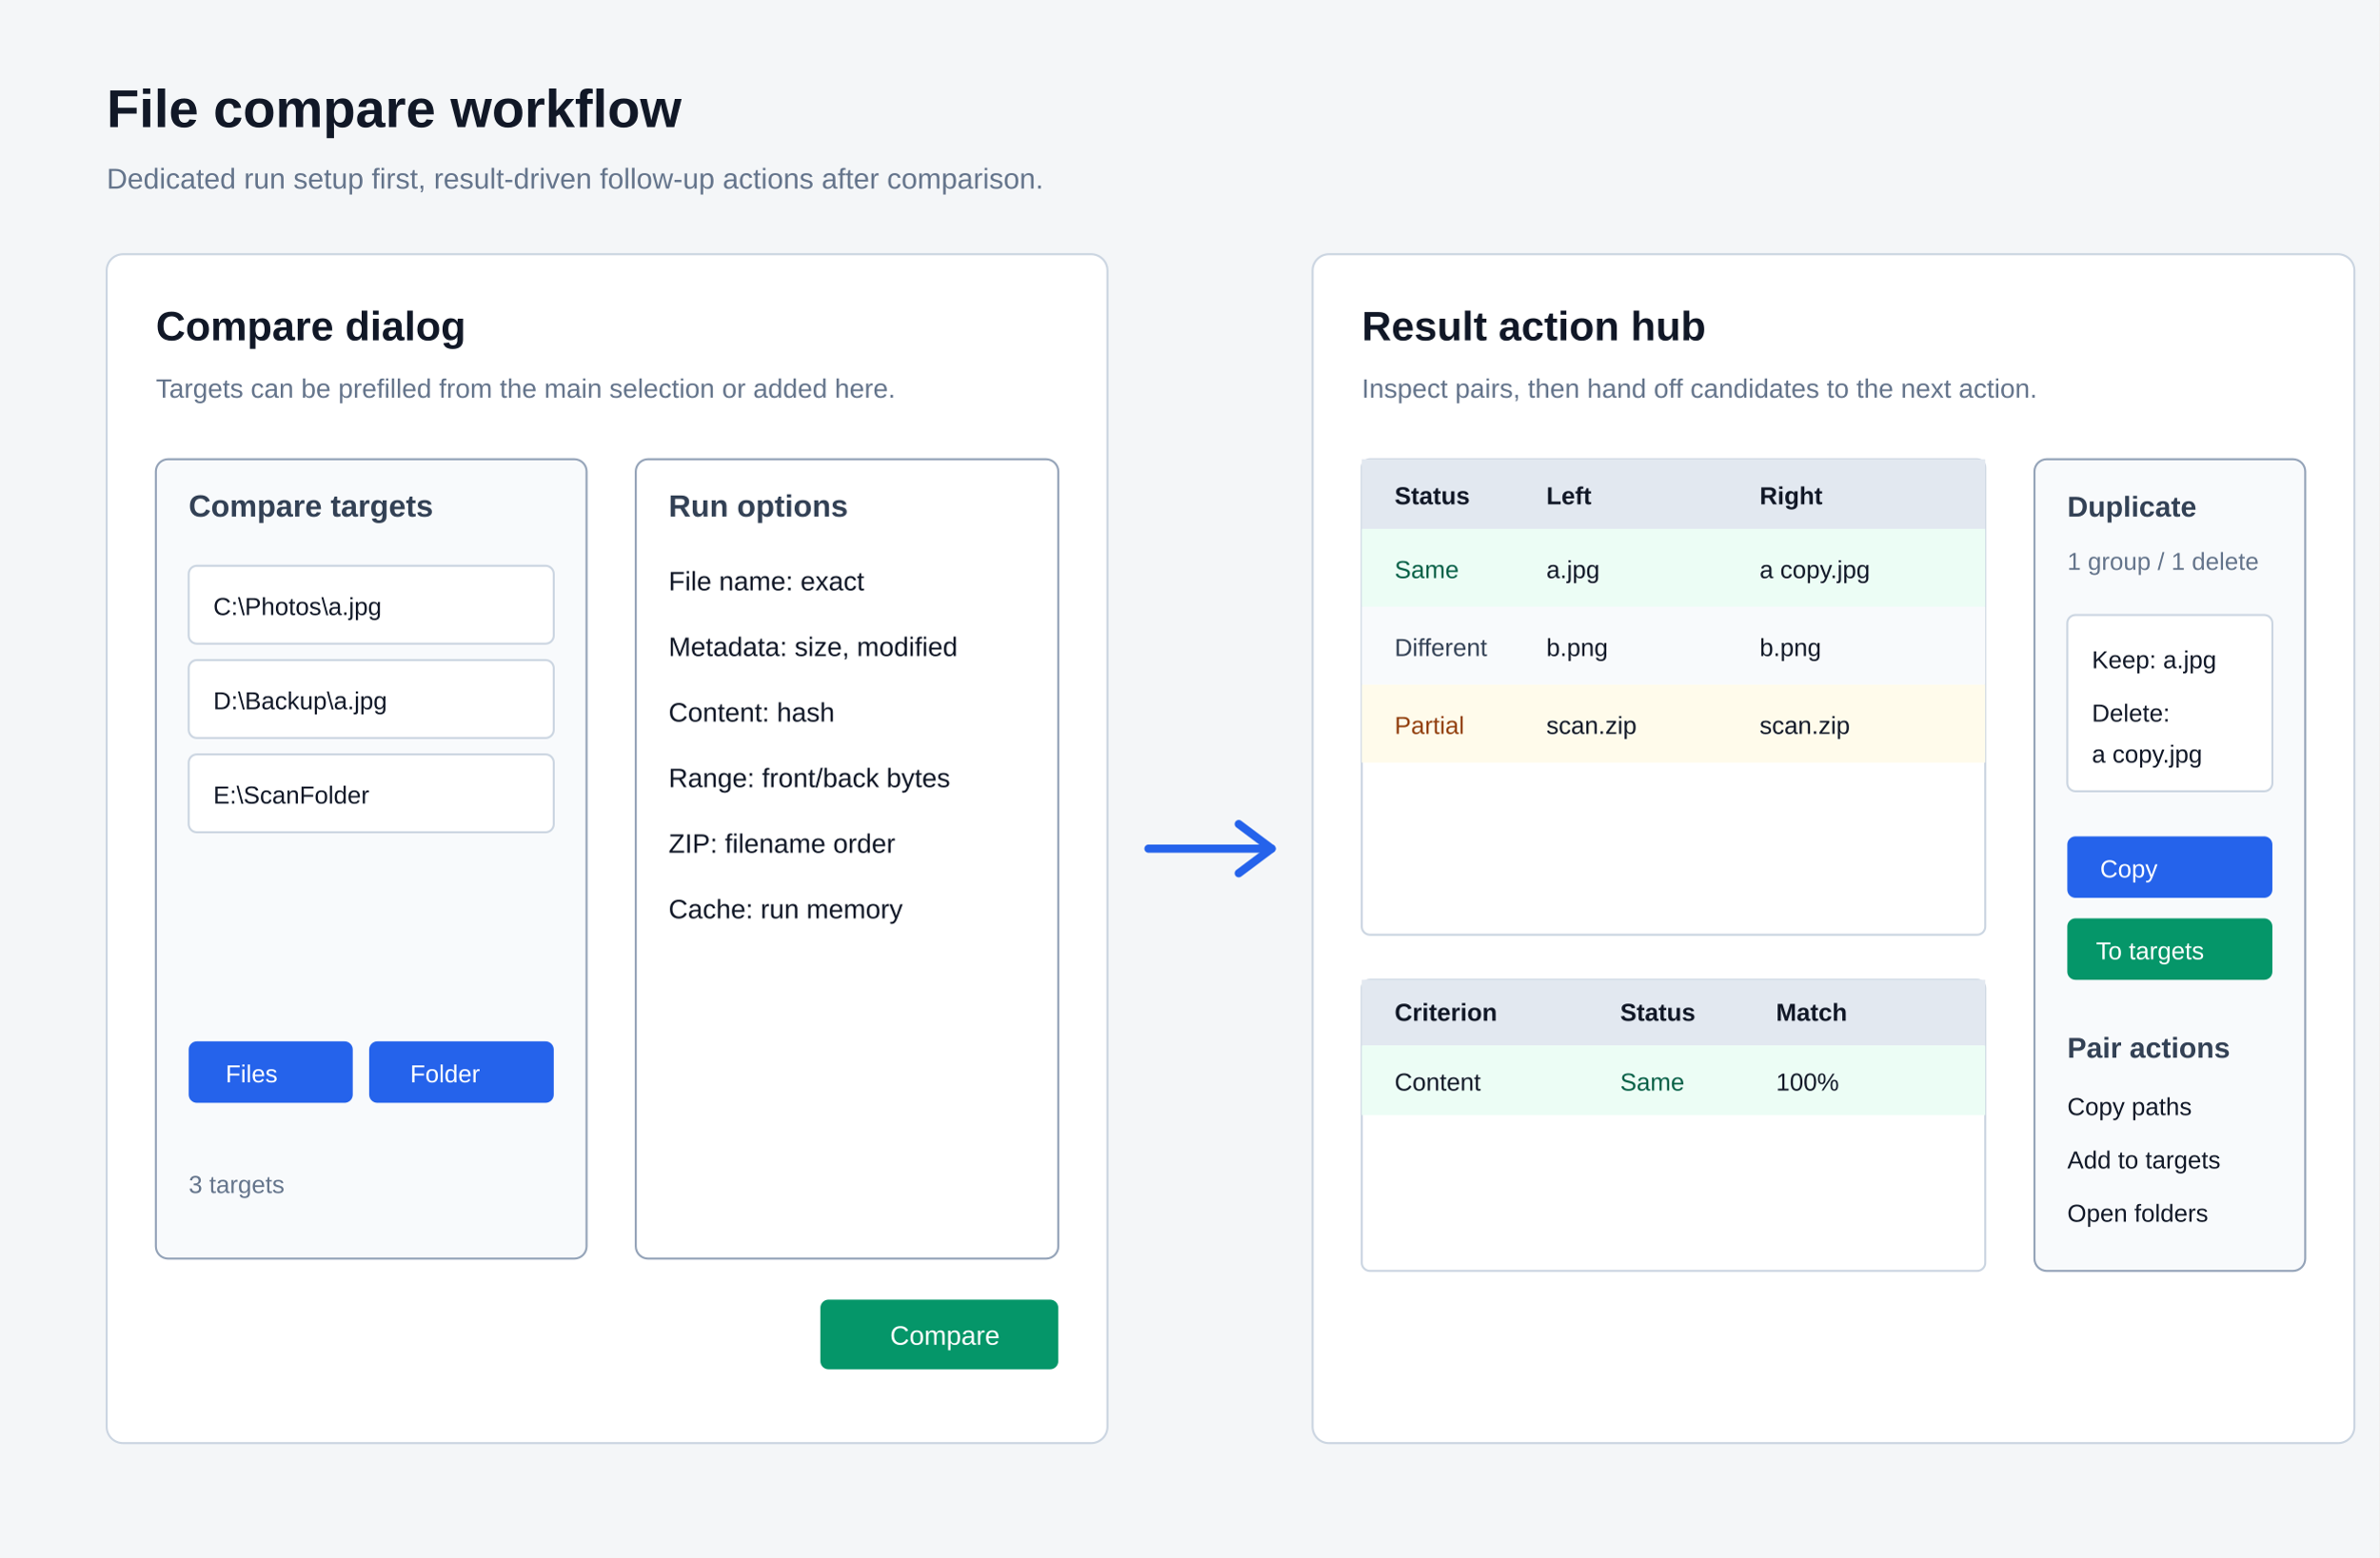
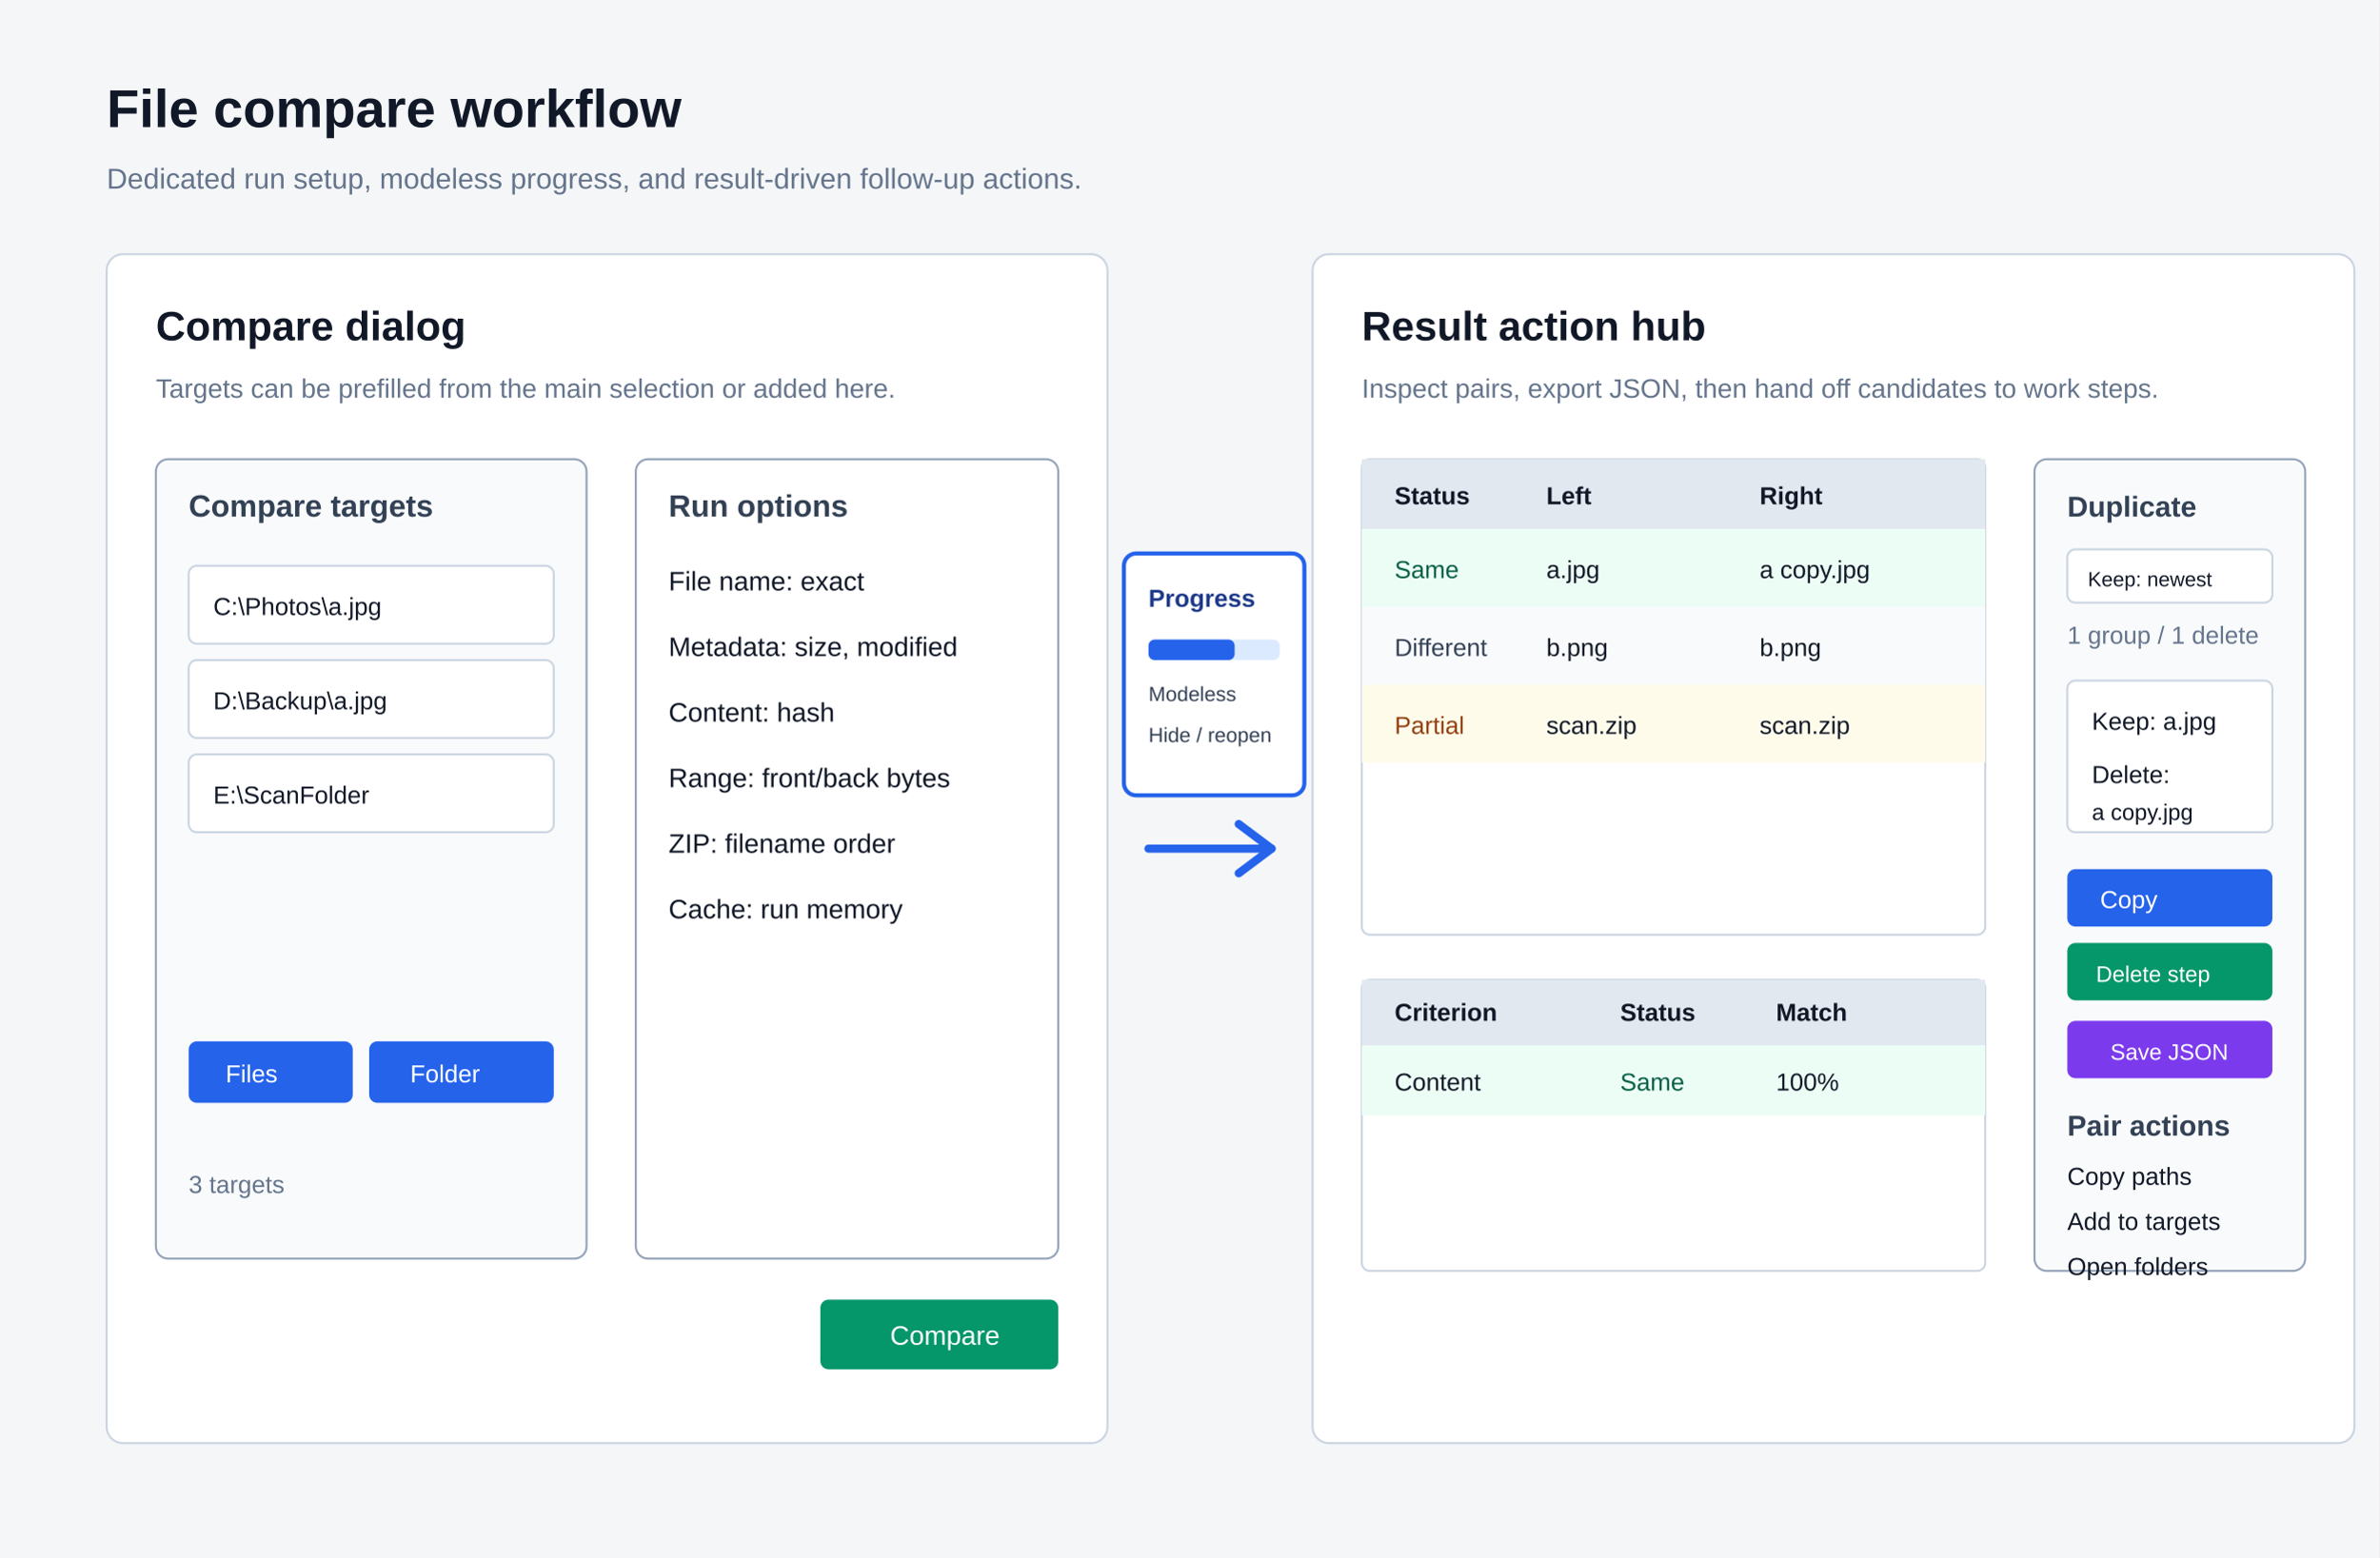
<svg xmlns="http://www.w3.org/2000/svg" width="1160" height="760" viewBox="0 0 1160 760" role="img" aria-labelledby="title desc">
  <rect width="1160" height="760" fill="#f4f6f8" />
  <text x="52" y="62" font-family="Segoe UI, Arial, sans-serif" font-size="26" font-weight="700" fill="#111827">File compare workflow</text>
-   <text x="52" y="92" font-family="Segoe UI, Arial, sans-serif" font-size="14" fill="#64748b">Dedicated run setup first, result-driven follow-up actions after comparison.</text>
+   <text x="52" y="92" font-family="Segoe UI, Arial, sans-serif" font-size="14" fill="#64748b">Dedicated run setup, modeless progress, and result-driven follow-up actions.</text>
  <g transform="translate(52 124)">
    <rect width="488" height="580" rx="8" fill="#ffffff" stroke="#cbd5e1" />
    <text x="24" y="42" font-family="Segoe UI, Arial, sans-serif" font-size="20" font-weight="700" fill="#111827">Compare dialog</text>
    <text x="24" y="70" font-family="Segoe UI, Arial, sans-serif" font-size="13" fill="#64748b">Targets can be prefilled from the main selection or added here.</text>
    <rect x="24" y="100" width="210" height="390" rx="6" fill="#f8fafc" stroke="#94a3b8" />
    <text x="40" y="128" font-family="Segoe UI, Arial, sans-serif" font-size="15" font-weight="700" fill="#334155">Compare targets</text>
    <rect x="40" y="152" width="178" height="38" rx="4" fill="#ffffff" stroke="#cbd5e1" />
    <text x="52" y="176" font-family="Segoe UI, Arial, sans-serif" font-size="12" fill="#111827">C:\Photos\a.jpg</text>
    <rect x="40" y="198" width="178" height="38" rx="4" fill="#ffffff" stroke="#cbd5e1" />
    <text x="52" y="222" font-family="Segoe UI, Arial, sans-serif" font-size="12" fill="#111827">D:\Backup\a.jpg</text>
    <rect x="40" y="244" width="178" height="38" rx="4" fill="#ffffff" stroke="#cbd5e1" />
    <text x="52" y="268" font-family="Segoe UI, Arial, sans-serif" font-size="12" fill="#111827">E:\ScanFolder</text>
    <rect x="40" y="384" width="80" height="30" rx="4" fill="#2563eb" />
    <text x="58" y="404" font-family="Segoe UI, Arial, sans-serif" font-size="12" fill="#ffffff">Files</text>
    <rect x="128" y="384" width="90" height="30" rx="4" fill="#2563eb" />
    <text x="148" y="404" font-family="Segoe UI, Arial, sans-serif" font-size="12" fill="#ffffff">Folder</text>
    <text x="40" y="458" font-family="Segoe UI, Arial, sans-serif" font-size="12" fill="#64748b">3 targets</text>
    <rect x="258" y="100" width="206" height="390" rx="6" fill="#ffffff" stroke="#94a3b8" />
    <text x="274" y="128" font-family="Segoe UI, Arial, sans-serif" font-size="15" font-weight="700" fill="#334155">Run options</text>
    <text x="274" y="164" font-family="Segoe UI, Arial, sans-serif" font-size="13" fill="#111827">File name: exact</text>
    <text x="274" y="196" font-family="Segoe UI, Arial, sans-serif" font-size="13" fill="#111827">Metadata: size, modified</text>
    <text x="274" y="228" font-family="Segoe UI, Arial, sans-serif" font-size="13" fill="#111827">Content: hash</text>
    <text x="274" y="260" font-family="Segoe UI, Arial, sans-serif" font-size="13" fill="#111827">Range: front/back bytes</text>
    <text x="274" y="292" font-family="Segoe UI, Arial, sans-serif" font-size="13" fill="#111827">ZIP: filename order</text>
    <text x="274" y="324" font-family="Segoe UI, Arial, sans-serif" font-size="13" fill="#111827">Cache: run memory</text>
    <rect x="348" y="510" width="116" height="34" rx="4" fill="#059669" />
    <text x="382" y="532" font-family="Segoe UI, Arial, sans-serif" font-size="13" fill="#ffffff">Compare</text>
  </g>
  <path d="M560 414 H620" fill="none" stroke="#2563eb" stroke-width="4" stroke-linecap="round" />
  <path d="M620 414 L604 402 M620 414 L604 426" fill="none" stroke="#2563eb" stroke-width="4" stroke-linecap="round" />
+   <g transform="translate(548 270)">
+     <rect width="88" height="118" rx="6" fill="#ffffff" stroke="#2563eb" stroke-width="2" />
+     <text x="12" y="26" font-family="Segoe UI, Arial, sans-serif" font-size="12" font-weight="700" fill="#1e3a8a">Progress</text>
+     <rect x="12" y="42" width="64" height="10" rx="3" fill="#dbeafe" />
+     <rect x="12" y="42" width="42" height="10" rx="3" fill="#2563eb" />
+     <text x="12" y="72" font-family="Segoe UI, Arial, sans-serif" font-size="10" fill="#334155">Modeless</text>
+     <text x="12" y="92" font-family="Segoe UI, Arial, sans-serif" font-size="10" fill="#334155">Hide / reopen</text>
+   </g>
  <g transform="translate(640 124)">
    <rect width="508" height="580" rx="8" fill="#ffffff" stroke="#cbd5e1" />
    <text x="24" y="42" font-family="Segoe UI, Arial, sans-serif" font-size="20" font-weight="700" fill="#111827">Result action hub</text>
-     <text x="24" y="70" font-family="Segoe UI, Arial, sans-serif" font-size="13" fill="#64748b">Inspect pairs, then hand off candidates to the next action.</text>
+     <text x="24" y="70" font-family="Segoe UI, Arial, sans-serif" font-size="13" fill="#64748b">Inspect pairs, export JSON, then hand off candidates to work steps.</text>
    <rect x="24" y="100" width="304" height="232" rx="4" fill="#ffffff" stroke="#cbd5e1" />
    <rect x="24" y="100" width="304" height="34" fill="#e2e8f0" />
    <text x="40" y="122" font-family="Segoe UI, Arial, sans-serif" font-size="12" font-weight="700" fill="#111827">Status</text>
    <text x="114" y="122" font-family="Segoe UI, Arial, sans-serif" font-size="12" font-weight="700" fill="#111827">Left</text>
    <text x="218" y="122" font-family="Segoe UI, Arial, sans-serif" font-size="12" font-weight="700" fill="#111827">Right</text>
    <rect x="24" y="134" width="304" height="38" fill="#ecfdf5" />
    <text x="40" y="158" font-family="Segoe UI, Arial, sans-serif" font-size="12" fill="#065f46">Same</text>
    <text x="114" y="158" font-family="Segoe UI, Arial, sans-serif" font-size="12" fill="#111827">a.jpg</text>
    <text x="218" y="158" font-family="Segoe UI, Arial, sans-serif" font-size="12" fill="#111827">a copy.jpg</text>
    <rect x="24" y="172" width="304" height="38" fill="#f8fafc" />
    <text x="40" y="196" font-family="Segoe UI, Arial, sans-serif" font-size="12" fill="#334155">Different</text>
    <text x="114" y="196" font-family="Segoe UI, Arial, sans-serif" font-size="12" fill="#111827">b.png</text>
    <text x="218" y="196" font-family="Segoe UI, Arial, sans-serif" font-size="12" fill="#111827">b.png</text>
    <rect x="24" y="210" width="304" height="38" fill="#fffbeb" />
    <text x="40" y="234" font-family="Segoe UI, Arial, sans-serif" font-size="12" fill="#92400e">Partial</text>
    <text x="114" y="234" font-family="Segoe UI, Arial, sans-serif" font-size="12" fill="#111827">scan.zip</text>
    <text x="218" y="234" font-family="Segoe UI, Arial, sans-serif" font-size="12" fill="#111827">scan.zip</text>
    <rect x="24" y="354" width="304" height="142" rx="4" fill="#ffffff" stroke="#cbd5e1" />
    <rect x="24" y="354" width="304" height="32" fill="#e2e8f0" />
    <text x="40" y="374" font-family="Segoe UI, Arial, sans-serif" font-size="12" font-weight="700" fill="#111827">Criterion</text>
    <text x="150" y="374" font-family="Segoe UI, Arial, sans-serif" font-size="12" font-weight="700" fill="#111827">Status</text>
    <text x="226" y="374" font-family="Segoe UI, Arial, sans-serif" font-size="12" font-weight="700" fill="#111827">Match</text>
    <rect x="24" y="386" width="304" height="34" fill="#ecfdf5" />
    <text x="40" y="408" font-family="Segoe UI, Arial, sans-serif" font-size="12" fill="#111827">Content</text>
    <text x="150" y="408" font-family="Segoe UI, Arial, sans-serif" font-size="12" fill="#065f46">Same</text>
    <text x="226" y="408" font-family="Segoe UI, Arial, sans-serif" font-size="12" fill="#111827">100%</text>
    <rect x="352" y="100" width="132" height="396" rx="6" fill="#f8fafc" stroke="#94a3b8" />
    <text x="368" y="128" font-family="Segoe UI, Arial, sans-serif" font-size="14" font-weight="700" fill="#334155">Duplicate</text>
-     <text x="368" y="154" font-family="Segoe UI, Arial, sans-serif" font-size="12" fill="#64748b">1 group / 1 delete</text>
-     <rect x="368" y="176" width="100" height="86" rx="4" fill="#ffffff" stroke="#cbd5e1" />
-     <text x="380" y="202" font-family="Segoe UI, Arial, sans-serif" font-size="12" fill="#111827">Keep: a.jpg</text>
-     <text x="380" y="228" font-family="Segoe UI, Arial, sans-serif" font-size="12" fill="#111827">Delete:</text>
-     <text x="380" y="248" font-family="Segoe UI, Arial, sans-serif" font-size="12" fill="#111827">a copy.jpg</text>
-     <rect x="368" y="284" width="100" height="30" rx="4" fill="#2563eb" />
-     <text x="384" y="304" font-family="Segoe UI, Arial, sans-serif" font-size="12" fill="#ffffff">Copy</text>
-     <rect x="368" y="324" width="100" height="30" rx="4" fill="#059669" />
-     <text x="382" y="344" font-family="Segoe UI, Arial, sans-serif" font-size="12" fill="#ffffff">To targets</text>
-     <text x="368" y="392" font-family="Segoe UI, Arial, sans-serif" font-size="14" font-weight="700" fill="#334155">Pair actions</text>
-     <text x="368" y="420" font-family="Segoe UI, Arial, sans-serif" font-size="12" fill="#111827">Copy paths</text>
-     <text x="368" y="446" font-family="Segoe UI, Arial, sans-serif" font-size="12" fill="#111827">Add to targets</text>
-     <text x="368" y="472" font-family="Segoe UI, Arial, sans-serif" font-size="12" fill="#111827">Open folders</text>
+     <rect x="368" y="144" width="100" height="26" rx="4" fill="#ffffff" stroke="#cbd5e1" />
+     <text x="378" y="162" font-family="Segoe UI, Arial, sans-serif" font-size="10" fill="#111827">Keep: newest</text>
+     <text x="368" y="190" font-family="Segoe UI, Arial, sans-serif" font-size="12" fill="#64748b">1 group / 1 delete</text>
+     <rect x="368" y="208" width="100" height="74" rx="4" fill="#ffffff" stroke="#cbd5e1" />
+     <text x="380" y="232" font-family="Segoe UI, Arial, sans-serif" font-size="12" fill="#111827">Keep: a.jpg</text>
+     <text x="380" y="258" font-family="Segoe UI, Arial, sans-serif" font-size="12" fill="#111827">Delete:</text>
+     <text x="380" y="276" font-family="Segoe UI, Arial, sans-serif" font-size="11" fill="#111827">a copy.jpg</text>
+     <rect x="368" y="300" width="100" height="28" rx="4" fill="#2563eb" />
+     <text x="384" y="319" font-family="Segoe UI, Arial, sans-serif" font-size="12" fill="#ffffff">Copy</text>
+     <rect x="368" y="336" width="100" height="28" rx="4" fill="#059669" />
+     <text x="382" y="355" font-family="Segoe UI, Arial, sans-serif" font-size="11" fill="#ffffff">Delete step</text>
+     <rect x="368" y="374" width="100" height="28" rx="4" fill="#7c3aed" />
+     <text x="389" y="393" font-family="Segoe UI, Arial, sans-serif" font-size="11" fill="#ffffff">Save JSON</text>
+     <text x="368" y="430" font-family="Segoe UI, Arial, sans-serif" font-size="14" font-weight="700" fill="#334155">Pair actions</text>
+     <text x="368" y="454" font-family="Segoe UI, Arial, sans-serif" font-size="12" fill="#111827">Copy paths</text>
+     <text x="368" y="476" font-family="Segoe UI, Arial, sans-serif" font-size="12" fill="#111827">Add to targets</text>
+     <text x="368" y="498" font-family="Segoe UI, Arial, sans-serif" font-size="12" fill="#111827">Open folders</text>
  </g>
</svg>
